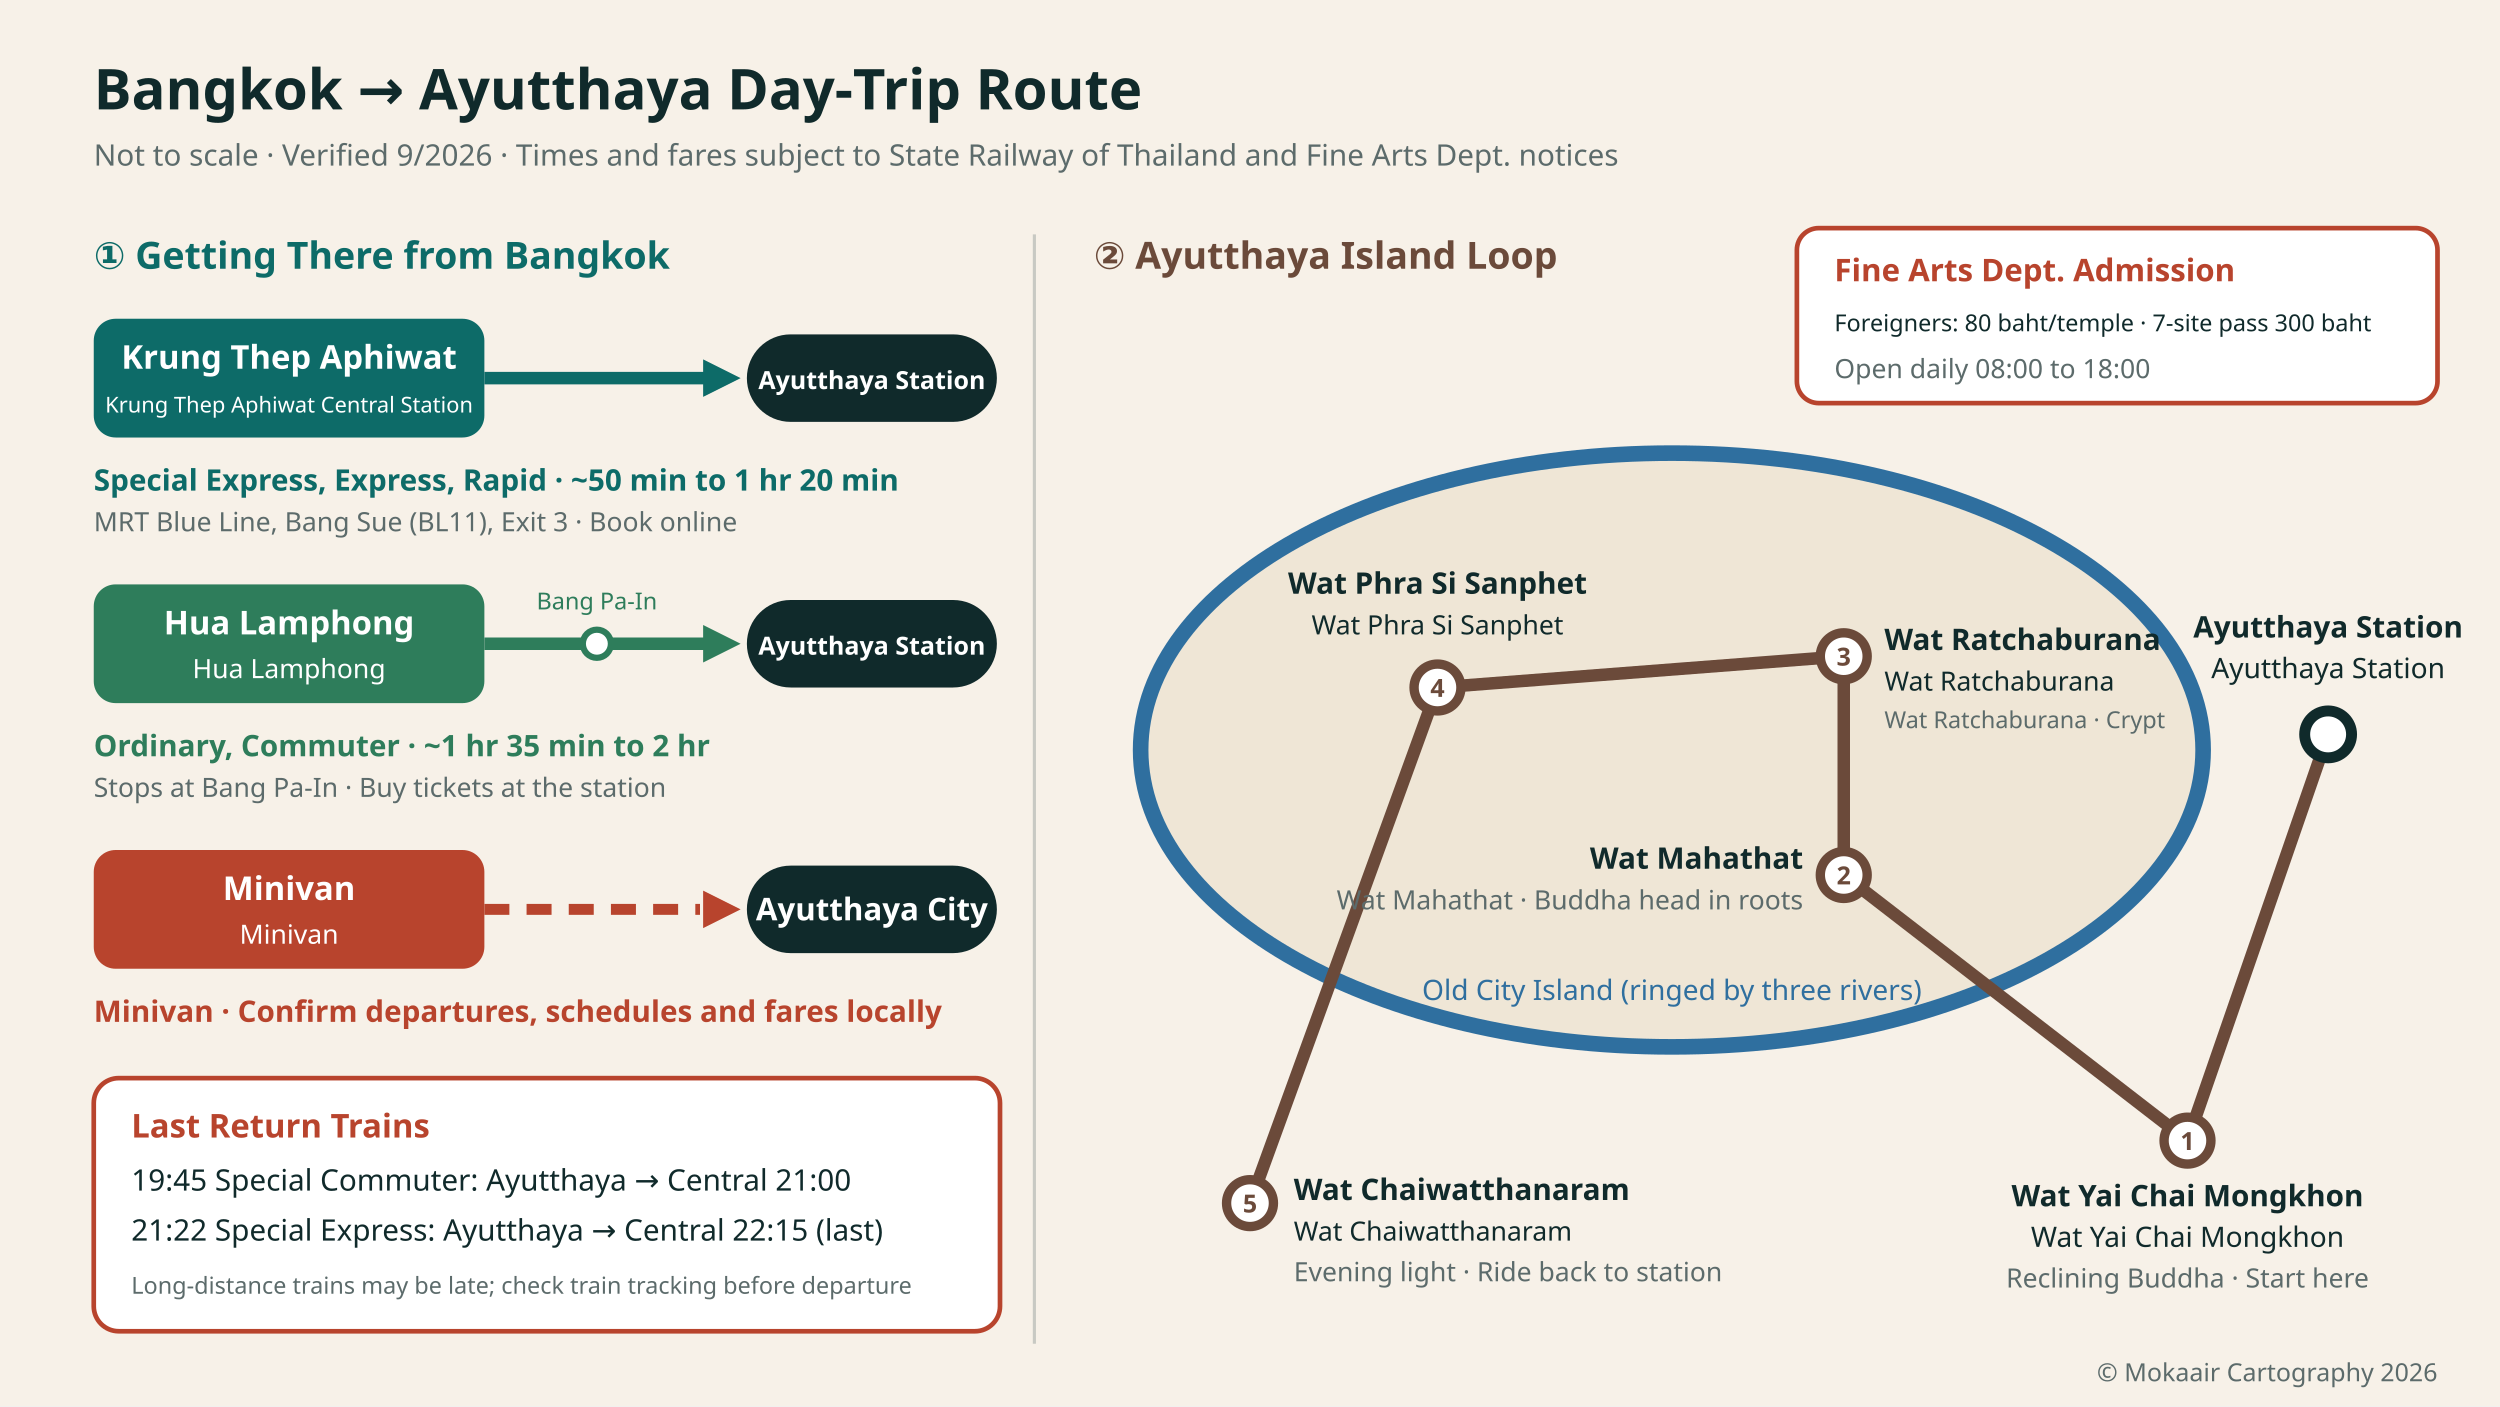
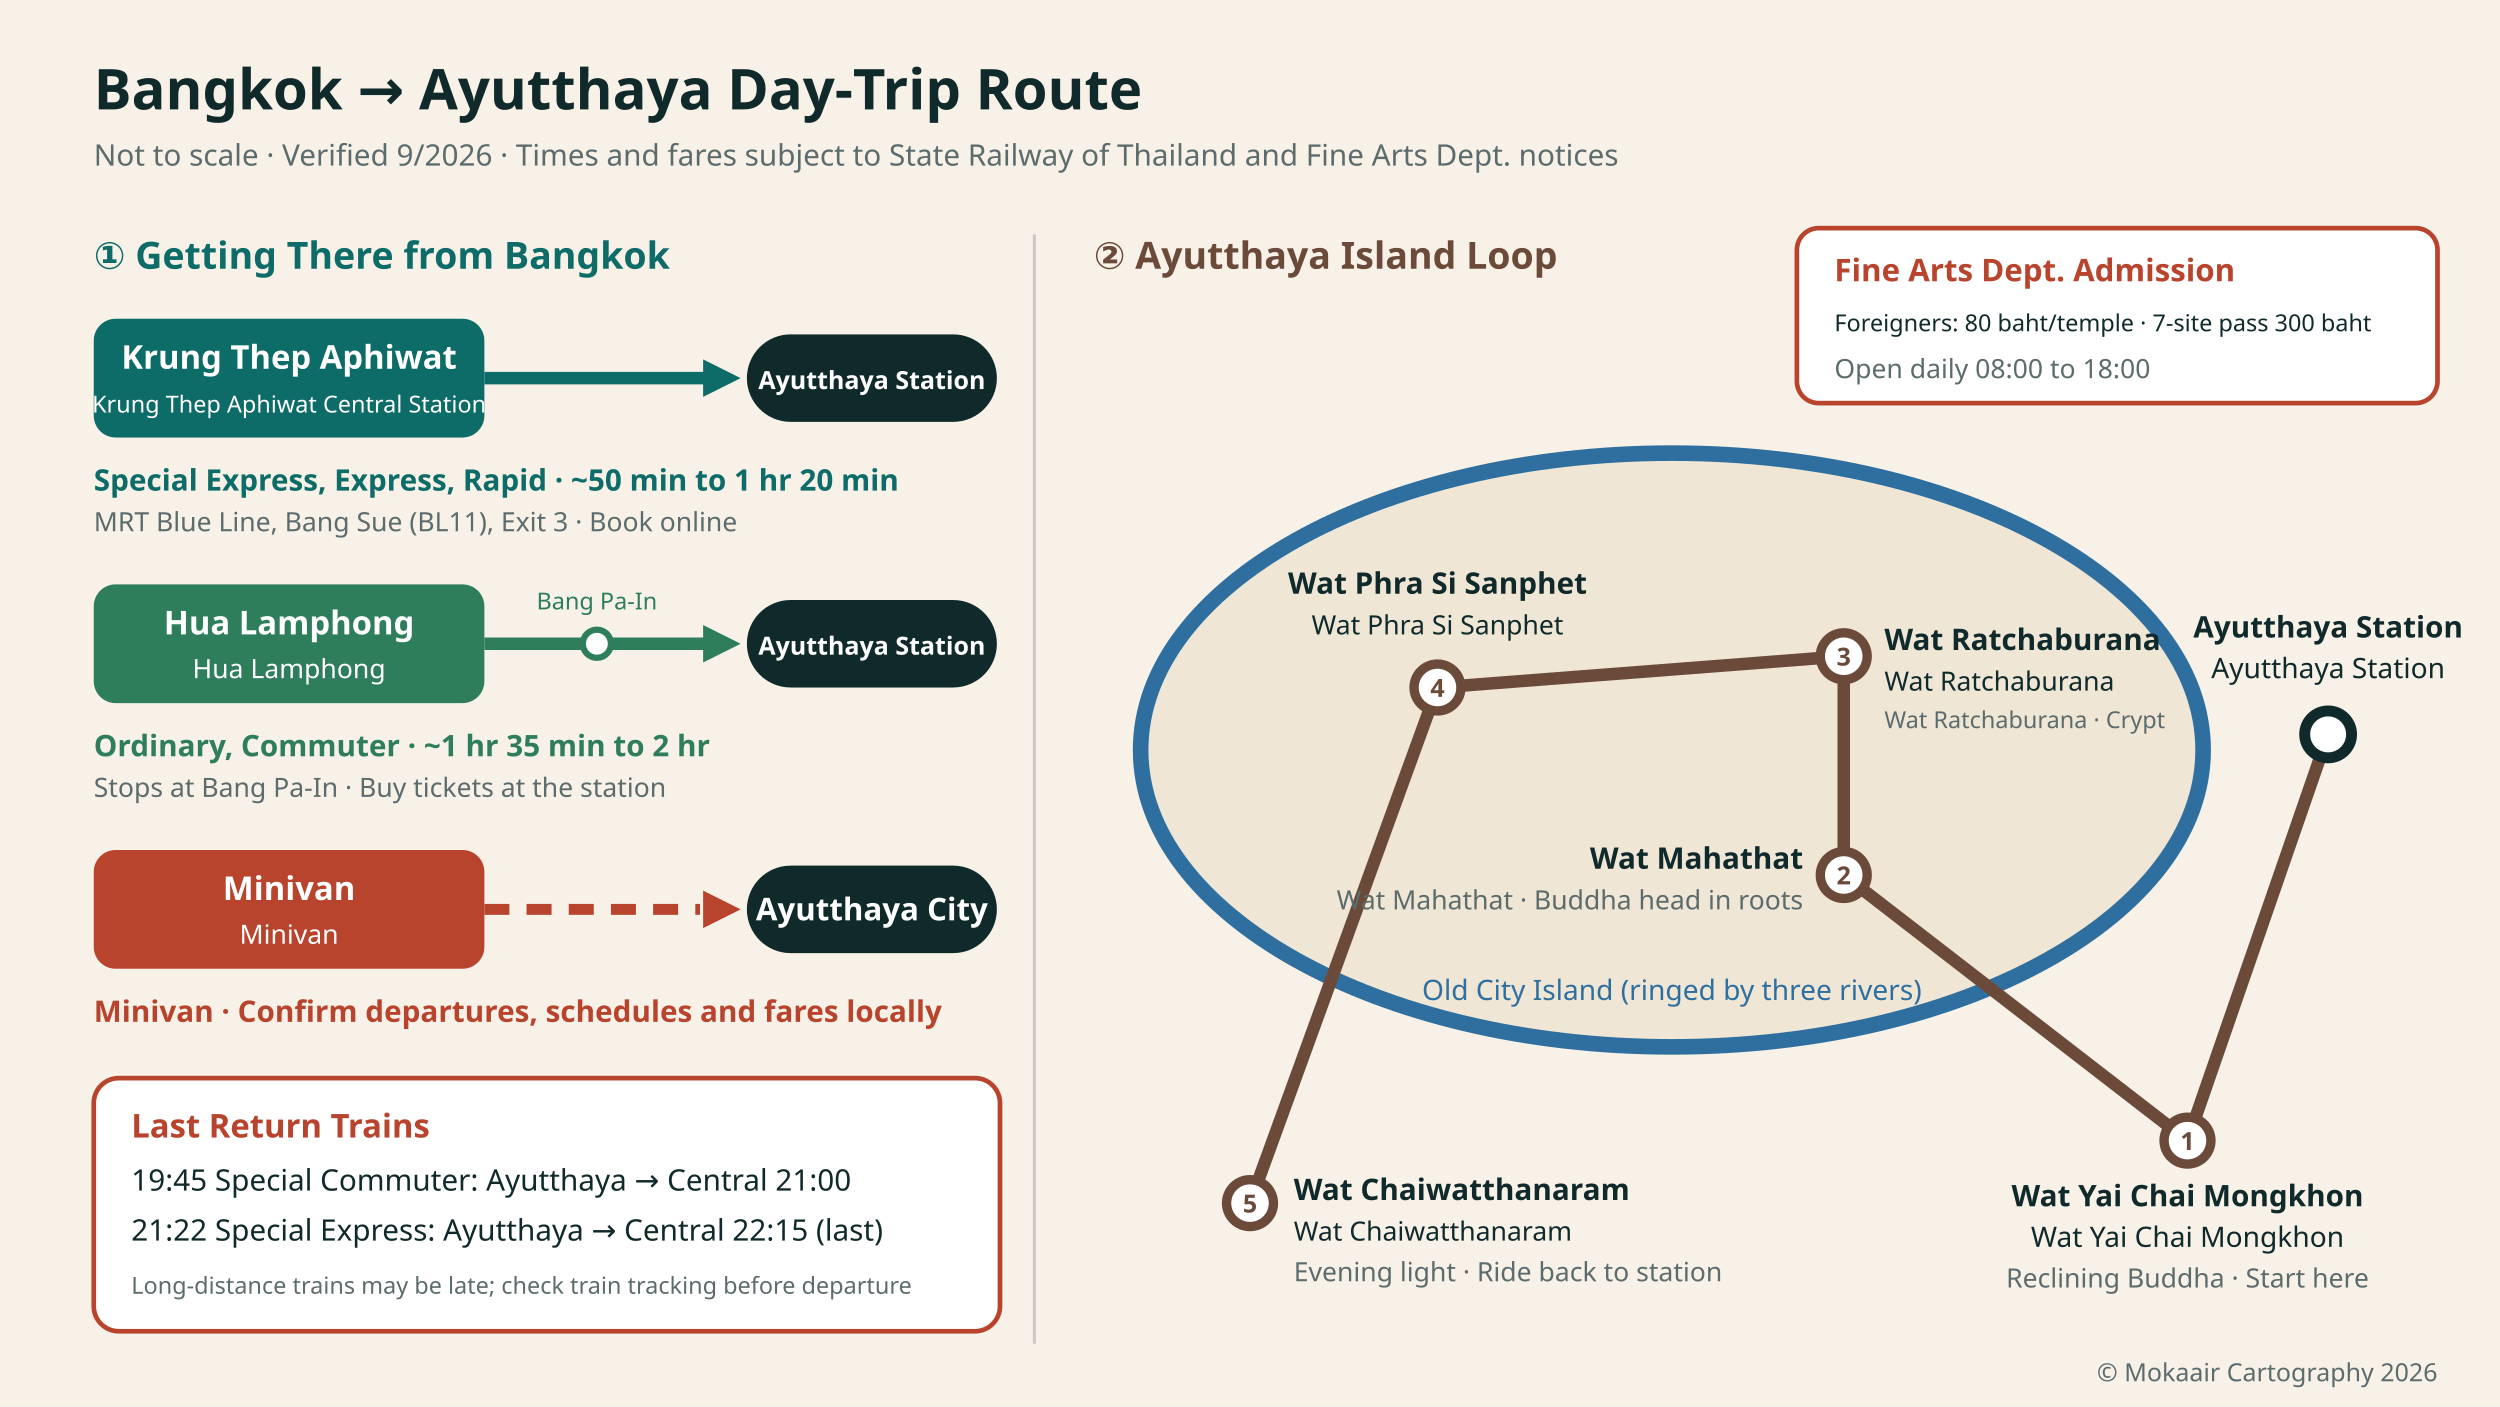
<svg xmlns="http://www.w3.org/2000/svg" viewBox="0 0 1600 900" width="1600" height="900" role="img" aria-labelledby="title desc" font-family="'Noto Sans TC','Noto Sans Thai','Noto Sans JP','PingFang TC','Microsoft JhengHei','Hiragino Sans',system-ui,sans-serif">
  <rect width="1600" height="900" fill="#F7F1E8" />
  <text x="60" y="70" font-size="36" font-weight="700" fill="#102A2B">Bangkok → Ayutthaya Day-Trip Route</text>
  <text x="60" y="106" font-size="19" fill="#5C6B6B">Not to scale · Verified 9/2026 · Times and fares subject to State Railway of Thailand and Fine Arts Dept. notices</text>
  <line x1="662" y1="150" x2="662" y2="860" stroke="#5C6B6B" stroke-opacity="0.3" stroke-width="2" />
  <text x="60" y="172" font-size="24" font-weight="700" fill="#0D6B68">① Getting There from Bangkok</text>
  <rect x="60" y="204" width="250" height="76" rx="14" fill="#0D6B68" />
  <text x="185" y="236" font-size="21" font-weight="700" fill="#FFFFFF" text-anchor="middle">Krung Thep Aphiwat</text>
-   <text x="185" y="264" font-size="14" fill="#FFFFFF" text-anchor="middle" style="font-size: 14px;">Krung Thep Aphiwat Central Station</text>
+   <text x="185" y="264" font-size="15" fill="#FFFFFF" text-anchor="middle" style="font-size: 15px;" textLength="232" lengthAdjust="spacingAndGlyphs">Krung Thep Aphiwat Central Station</text>
  <line x1="310" y1="242" x2="452" y2="242" stroke="#0D6B68" stroke-width="8" />
  <polygon points="450,230 474,242 450,254" fill="#0D6B68" />
  <rect x="478" y="214" width="160" height="56" rx="28" fill="#102A2B" />
  <text x="558" y="249" font-size="16" font-weight="700" fill="#FFFFFF" text-anchor="middle" style="font-size: 16px;">Ayutthaya Station</text>
  <text x="60" y="314" font-size="19" font-weight="700" fill="#0D6B68">Special Express, Express, Rapid · ~50 min to 1 hr 20 min</text>
  <text x="60" y="340" font-size="17" fill="#5C6B6B">MRT Blue Line, Bang Sue (BL11), Exit 3 · Book online</text>
  <rect x="60" y="374" width="250" height="76" rx="14" fill="#2E7D5B" />
  <text x="185" y="406" font-size="21" font-weight="700" fill="#FFFFFF" text-anchor="middle">Hua Lamphong</text>
  <text x="185" y="434" font-size="17" fill="#FFFFFF" text-anchor="middle">Hua Lamphong</text>
  <line x1="310" y1="412" x2="452" y2="412" stroke="#2E7D5B" stroke-width="8" />
  <polygon points="450,400 474,412 450,424" fill="#2E7D5B" />
  <circle cx="382" cy="412" r="9" fill="#FFFFFF" stroke="#2E7D5B" stroke-width="4" />
  <text x="382" y="390" font-size="15" fill="#2E7D5B" text-anchor="middle">Bang Pa-In</text>
  <rect x="478" y="384" width="160" height="56" rx="28" fill="#102A2B" />
  <text x="558" y="419" font-size="16" font-weight="700" fill="#FFFFFF" text-anchor="middle" style="font-size: 16px;">Ayutthaya Station</text>
  <text x="60" y="484" font-size="19" font-weight="700" fill="#2E7D5B">Ordinary, Commuter · ~1 hr 35 min to 2 hr</text>
  <text x="60" y="510" font-size="17" fill="#5C6B6B">Stops at Bang Pa-In · Buy tickets at the station</text>
  <rect x="60" y="544" width="250" height="76" rx="14" fill="#B8442D" />
  <text x="185" y="576" font-size="21" font-weight="700" fill="#FFFFFF" text-anchor="middle">Minivan</text>
  <text x="185" y="604" font-size="17" fill="#FFFFFF" text-anchor="middle">Minivan</text>
  <line x1="310" y1="582" x2="448" y2="582" stroke="#B8442D" stroke-width="7" stroke-dasharray="16 11" />
  <polygon points="450,570 474,582 450,594" fill="#B8442D" />
  <rect x="478" y="554" width="160" height="56" rx="28" fill="#102A2B" />
  <text x="558" y="589" font-size="20" font-weight="700" fill="#FFFFFF" text-anchor="middle">Ayutthaya City</text>
  <text x="60" y="654" font-size="19" font-weight="700" fill="#B8442D">Minivan · Confirm departures, schedules and fares locally</text>
  <rect x="60" y="690" width="580" height="162" rx="16" fill="#FFFFFF" stroke="#B8442D" stroke-width="3" />
  <text x="84" y="728" font-size="21" font-weight="700" fill="#B8442D">Last Return Trains</text>
  <text x="84" y="762" font-size="19" fill="#102A2B">19:45 Special Commuter: Ayutthaya → Central 21:00</text>
  <text x="84" y="794" font-size="19" fill="#102A2B">21:22 Special Express: Ayutthaya → Central 22:15 (last)</text>
  <text x="84" y="828" font-size="15" fill="#5C6B6B" style="font-size: 15px;">Long-distance trains may be late; check train tracking before departure</text>
  <text x="700" y="172" font-size="24" font-weight="700" fill="#6B4A3A">② Ayutthaya Island Loop</text>
  <rect x="1150" y="146" width="410" height="112" rx="14" fill="#FFFFFF" stroke="#B8442D" stroke-width="3" />
  <text x="1174" y="180" font-size="20" font-weight="700" fill="#B8442D">Fine Arts Dept. Admission</text>
  <text x="1174" y="212" font-size="15" fill="#102A2B" style="font-size: 15px;">Foreigners: 80 baht/temple · 7-site pass 300 baht</text>
  <text x="1174" y="242" font-size="17" fill="#5C6B6B">Open daily 08:00 to 18:00</text>
  <ellipse cx="1070" cy="480" rx="340" ry="190" fill="#EFE6D6" stroke="#2F6F9F" stroke-width="10" />
  <text x="1070" y="640" font-size="18" fill="#2F6F9F" text-anchor="middle">Old City Island (ringed by three rivers)</text>
  <path d="M 1490 470 L 1400 730 L 1180 560 L 1180 420 L 920 440 L 800 770" fill="none" stroke="#6B4A3A" stroke-width="8" stroke-linecap="round" stroke-linejoin="round" />
  <circle cx="1490" cy="470" r="15" fill="#FFFFFF" stroke="#102A2B" stroke-width="7" />
  <text x="1490" y="408" font-size="19" font-weight="700" fill="#102A2B" text-anchor="middle">Ayutthaya Station</text>
  <text x="1490" y="434" font-size="18" fill="#102A2B" text-anchor="middle">Ayutthaya Station</text>
  <circle cx="1400" cy="730" r="15" fill="#FFFFFF" stroke="#6B4A3A" stroke-width="6" />
  <text x="1400" y="736" font-size="16" font-weight="700" fill="#6B4A3A" text-anchor="middle">1</text>
  <text x="1400" y="772" font-size="19" font-weight="700" fill="#102A2B" text-anchor="middle">Wat Yai Chai Mongkhon</text>
  <text x="1400" y="798" font-size="18" fill="#102A2B" text-anchor="middle">Wat Yai Chai Mongkhon</text>
  <text x="1400" y="824" font-size="17" fill="#5C6B6B" text-anchor="middle">Reclining Buddha · Start here</text>
  <circle cx="1180" cy="560" r="15" fill="#FFFFFF" stroke="#6B4A3A" stroke-width="6" />
  <text x="1180" y="566" font-size="16" font-weight="700" fill="#6B4A3A" text-anchor="middle">2</text>
  <text x="1154" y="556" font-size="19" font-weight="700" fill="#102A2B" text-anchor="end">Wat Mahathat</text>
  <text x="1154" y="582" font-size="17" fill="#5C6B6B" text-anchor="end">Wat Mahathat · Buddha head in roots</text>
  <circle cx="1180" cy="420" r="15" fill="#FFFFFF" stroke="#6B4A3A" stroke-width="6" />
  <text x="1180" y="426" font-size="16" font-weight="700" fill="#6B4A3A" text-anchor="middle">3</text>
  <text x="1206" y="416" font-size="19" font-weight="700" fill="#102A2B">Wat Ratchaburana</text>
  <text x="1206" y="442" font-size="17" fill="#102A2B">Wat Ratchaburana</text>
  <text x="1206" y="466" font-size="15" fill="#5C6B6B" style="font-size: 15px;">Wat Ratchaburana · Crypt</text>
  <circle cx="920" cy="440" r="15" fill="#FFFFFF" stroke="#6B4A3A" stroke-width="6" />
  <text x="920" y="446" font-size="16" font-weight="700" fill="#6B4A3A" text-anchor="middle">4</text>
  <text x="920" y="380" font-size="19" font-weight="700" fill="#102A2B" text-anchor="middle">Wat Phra Si Sanphet</text>
  <text x="920" y="406" font-size="17" fill="#102A2B" text-anchor="middle">Wat Phra Si Sanphet</text>
  <circle cx="800" cy="770" r="15" fill="#FFFFFF" stroke="#6B4A3A" stroke-width="6" />
  <text x="800" y="776" font-size="16" font-weight="700" fill="#6B4A3A" text-anchor="middle">5</text>
  <text x="828" y="768" font-size="19" font-weight="700" fill="#102A2B">Wat Chaiwatthanaram</text>
  <text x="828" y="794" font-size="17" fill="#102A2B">Wat Chaiwatthanaram</text>
  <text x="828" y="820" font-size="17" fill="#5C6B6B">Evening light · Ride back to station</text>
  <text x="1560" y="884" font-size="16" fill="#5C6B6B" text-anchor="end">© Mokaair Cartography 2026</text>
</svg>
